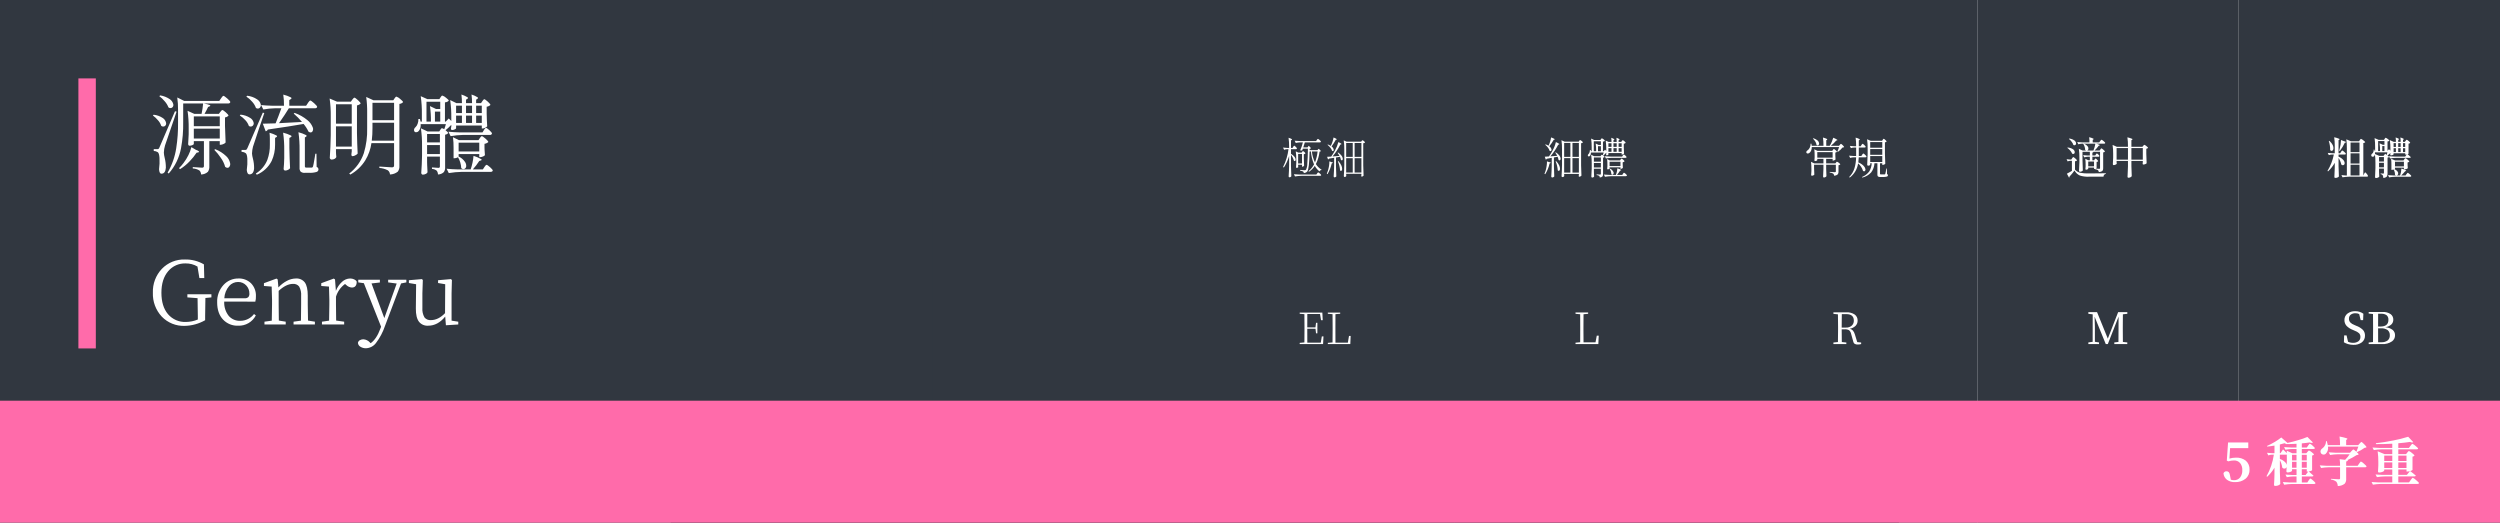
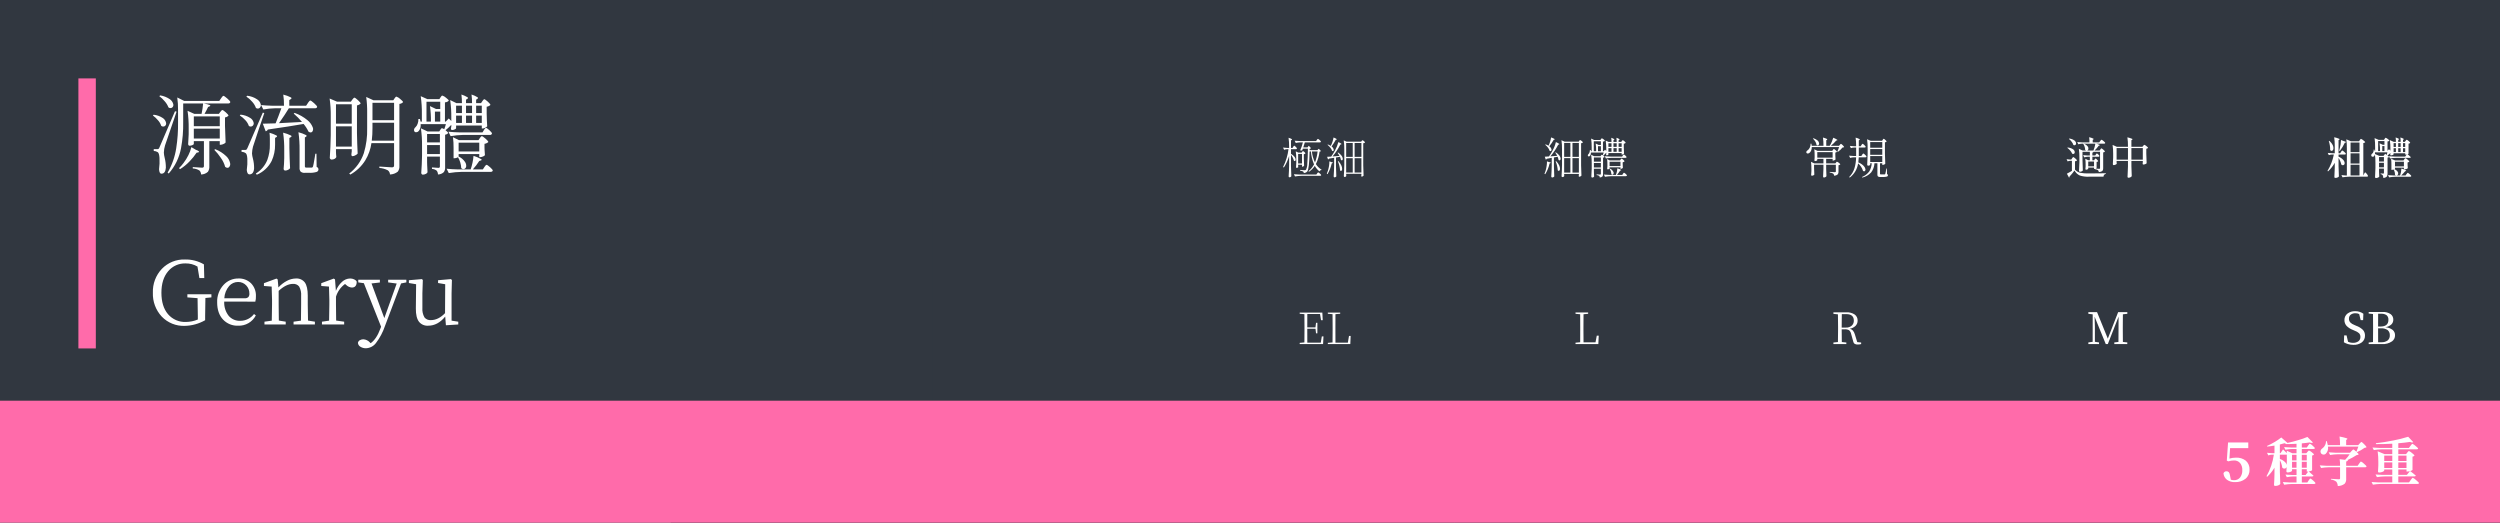
<svg xmlns="http://www.w3.org/2000/svg" width="1148" height="240" viewBox="0 0 1148 240">
  <g id="genryu" transform="translate(0 -721)">
    <g id="组_4854" data-name="组 4854" transform="translate(0 721)">
-       <rect id="矩形_3596" data-name="矩形 3596" width="872" height="240" fill="#313740" />
+       <rect id="矩形_3596" data-name="矩形 3596" width="1148" height="240" fill="#313740" />
      <rect id="矩形_3598" data-name="矩形 3598" width="8" height="124" transform="translate(36 36)" fill="#ff6baa" />
    </g>
    <path id="路径_7047" data-name="路径 7047" d="M0,0H120V240H0Z" transform="translate(1028 721)" fill="#313740" />
    <path id="路径_7048" data-name="路径 7048" d="M0,0H120V240H0Z" transform="translate(908 721)" fill="#313740" />
    <path id="路径_7049" data-name="路径 7049" d="M0,0H120V240H0Z" transform="translate(788 721)" fill="#313740" />
    <path id="路径_7050" data-name="路径 7050" d="M0,0H120V240H0Z" transform="translate(668 721)" fill="#313740" />
    <path id="路径_7051" data-name="路径 7051" d="M0,0H120V240H0Z" transform="translate(548 721)" fill="#313740" />
    <path id="路径_7052" data-name="路径 7052" d="M0,0H120V240H0Z" transform="translate(428 721)" fill="#313740" />
    <path id="路径_7053" data-name="路径 7053" d="M0,0H120V240H0Z" transform="translate(308 721)" fill="#313740" />
    <path id="路径_7054" data-name="路径 7054" d="M24.32,3.12a2.467,2.467,0,0,0-.76-1.84A6.243,6.243,0,0,0,20.52.36V-.28q2.16.12,4.28.28.84,0,.84-.72V-12.2H21v1.32q0,.24-.64.52a3.356,3.356,0,0,1-1.36.28.519.519,0,0,1-.42-.24.908.908,0,0,1-.18-.56q.16-1.76.24-4.48V-18a51.214,51.214,0,0,0-.52-8.12l3.08,1.4h3.36a37.367,37.367,0,0,0,.72-4.76H16.12v8.56a59.485,59.485,0,0,1-1,12A24.2,24.2,0,0,1,9.48,2.68l-.52-.4a31.776,31.776,0,0,0,3.96-11.2,71.553,71.553,0,0,0,.84-11.96v-5.6a38.51,38.51,0,0,0-.36-5.76l3.2,1.6H32.68l.8-1.16q.08-.12.28-.4.56-.8.8-.8.4,0,1.8,1.22t1.4,1.66q-.16.64-1,.64H25.6q4,.76,2.64,1.32l-.68.28q-.72,1.56-1.64,3.16h6.6l.64-.88q.08-.08.24-.28.44-.6.68-.6.4,0,1.62,1.08t1.22,1.52a2.79,2.79,0,0,1-1.6.8v3.92q.12,4.88.28,7.6a2.342,2.342,0,0,1-1,.7,3.326,3.326,0,0,1-1.32.34h-.36V-12.2h-4.8V-.68a4.1,4.1,0,0,1-.64,2.56A4.659,4.659,0,0,1,24.32,3.12ZM6.12,2.76q-.96,0-1.08-2.04a28.209,28.209,0,0,0,.2-5.24q-.16-2.16-.8-2.6A3.568,3.568,0,0,0,2.6-7.68v-.84H4.28a.879.879,0,0,0,.52-.12,1.57,1.57,0,0,0,.44-.72q.64-1.4,7.12-16.56l.72.2q-.76,2.32-2.92,8.56Q8.08-11.2,7.8-10.28a12.947,12.947,0,0,0-.56,3.36A12.027,12.027,0,0,0,7.6-4.6,17.567,17.567,0,0,1,8.16.04Q7.96,2.76,6.12,2.76ZM14.68.68,14.2.2a17.779,17.779,0,0,0,2.08-2.36,21.693,21.693,0,0,0,2.24-3.6,16.632,16.632,0,0,0,1.36-3.68L21.96-8.2a3.174,3.174,0,0,1,1.4.76q.2.32-.4.44l-.68.12a28.162,28.162,0,0,1-3.2,3.96A22.134,22.134,0,0,1,14.68.68ZM37.16-.2q-.72.6-1.76-.16a12.65,12.65,0,0,0-2-4.16,24.047,24.047,0,0,0-3-3.68l.48-.28a15.258,15.258,0,0,1,5,3.2A5.852,5.852,0,0,1,37.64-2.2,2.036,2.036,0,0,1,37.16-.2ZM21-13.4H32.92v-4.52H21ZM7.72-19.12a1.407,1.407,0,0,1-1.68-.08,6.9,6.9,0,0,0-1.52-2.6A12.68,12.68,0,0,0,2.2-23.96l.36-.36a9.36,9.36,0,0,1,4.2,1.52,3.443,3.443,0,0,1,1.48,2.12A1.429,1.429,0,0,1,7.72-19.12ZM21-19.04H32.92v-4.52H21ZM11.04-27.6a1.407,1.407,0,0,1-1.68-.08,9.137,9.137,0,0,0-1.72-2.8,13.7,13.7,0,0,0-2.48-2.36l.4-.36A10.877,10.877,0,0,1,10-31.44a3.9,3.9,0,0,1,1.56,2.24A1.475,1.475,0,0,1,11.04-27.6ZM49.92,3.24l-.44-.56a13.025,13.025,0,0,0,5.28-6.24,19.4,19.4,0,0,0,1.16-7.08v-2.6a20.345,20.345,0,0,0-.16-2.8A14.745,14.745,0,0,1,59-14.76q.48.36-.08.72l-.6.36v3.12a17.462,17.462,0,0,1-1.56,7.44A13.556,13.556,0,0,1,49.92,3.24Zm-3.4-.16q-1,0-1.2-2a27.554,27.554,0,0,0,.26-5.22q-.14-2.14-.78-2.54a3.548,3.548,0,0,0-1.88-.6v-.88h1.72a.868.868,0,0,0,.54-.12,2.642,2.642,0,0,0,.42-.68q.64-1.36,7.08-16.32l.68.2q-.76,2.28-2.88,8.48-1.96,5.8-2.24,6.76l-.04.08a14.26,14.26,0,0,0-.48,3.24,10.927,10.927,0,0,0,.4,2.28A16.786,16.786,0,0,1,48.68.32Q48.48,3.08,46.52,3.08Zm25.52-.72a2.632,2.632,0,0,1-2-.56,2.628,2.628,0,0,1-.48-1.84V-8.08a52.329,52.329,0,0,0-.52-8.2,16.659,16.659,0,0,1,3.52,1.32q.48.36,0,.72l-.56.36V-.68a.7.7,0,0,0,.14.5.85.85,0,0,0,.58.14h2.52q.32-.04.5-.52t.78-4.08q.2-1.2.28-1.76h.52L77.4-.36a1.213,1.213,0,0,1-.04,2.32,10.507,10.507,0,0,1-3.44.4ZM63,1.32a.689.689,0,0,1-.56-.24.848.848,0,0,1-.2-.56q.2-1.84.28-4.92V-7.88a52.329,52.329,0,0,0-.52-8.2,16.815,16.815,0,0,1,3.64,1.32q.52.36-.08.72l-.68.4v4.48q.08,4.96.32,9.4a2.176,2.176,0,0,1-.9.74A2.824,2.824,0,0,1,63,1.32ZM75.4-16.52q-.64.68-1.72,0a16.026,16.026,0,0,0-2.28-3.56Q65.04-18.96,55-17.52a1.442,1.442,0,0,1-1,.8L52.68-20.2q1.08,0,4.4-.12.96-.04,1.48-.04,1.32-3.2,2.64-6.92H58.28a31.561,31.561,0,0,0-5.36.56l-1.04-2.04q2.2.24,5.32.32h5.2a32.052,32.052,0,0,0-.32-5.12,15.531,15.531,0,0,1,3.56,1.32q.48.4-.12.76l-.68.44v2.6h7.72l.8-1.2q.08-.12.2-.32.64-.88.92-.88.4,0,1.78,1.24t1.38,1.68q-.16.64-1,.64h-12q-1.76,2.92-4.52,6.84,4.32-.16,10.56-.56a34.538,34.538,0,0,0-3.8-3.84l.4-.32a19.349,19.349,0,0,1,5.88,3.32,7.871,7.871,0,0,1,2.4,3.2A2.049,2.049,0,0,1,75.4-16.52ZM47.96-19.16a1.391,1.391,0,0,1-1.68,0,7.264,7.264,0,0,0-1.64-2.68,11.7,11.7,0,0,0-2.52-2.12l.32-.4a9.819,9.819,0,0,1,4.4,1.48,3.432,3.432,0,0,1,1.6,2.08A1.5,1.5,0,0,1,47.96-19.16Zm3.28-8.28a1.372,1.372,0,0,1-1.72,0,8.207,8.207,0,0,0-1.76-2.88,11.787,11.787,0,0,0-2.64-2.32l.4-.4a10.218,10.218,0,0,1,4.52,1.64,3.873,3.873,0,0,1,1.68,2.24A1.625,1.625,0,0,1,51.24-27.44ZM92.88,3.16l-.52-.48a19.775,19.775,0,0,0,6.72-9.36A36.289,36.289,0,0,0,100.6-18.2v-7.04a46.848,46.848,0,0,0-.44-7.24l3.32,1.52h9.12l.56-.84q.08-.12.24-.32.36-.52.6-.52a4.5,4.5,0,0,1,1.74,1.06q1.34,1.06,1.34,1.5a2.637,2.637,0,0,1-1.68.8V-.84a3.907,3.907,0,0,1-.72,2.64,5.872,5.872,0,0,1-3.6,1.32,2.486,2.486,0,0,0-1-1.92A10.1,10.1,0,0,0,106.2.12V-.52q2.88.16,5.72.36a1.245,1.245,0,0,0,.82-.2,1.014,1.014,0,0,0,.22-.76V-11.28h-10.4a20.785,20.785,0,0,1-2.8,7.88A18.96,18.96,0,0,1,92.88,3.16ZM84.24-3.72a.765.765,0,0,1-.54-.26.765.765,0,0,1-.26-.54q.36-5.16.44-10.4v-8.64a52.329,52.329,0,0,0-.52-8.2l3.4,1.44h6.36l.64-.92q.08-.08.24-.28.48-.64.72-.64.4,0,1.64,1.14t1.24,1.58a3.209,3.209,0,0,1-1.68.84v12.72q.08,4.96.32,9.4a2.64,2.64,0,0,1-1,.76,2.785,2.785,0,0,1-1.36.44q-.52,0-.52-.8.04-.28.08-.72.04-.4.08-.64V-8.52H86.28v1.28q.04.44.04,1.04l.12,1.32a1.782,1.782,0,0,1-.68.76A2.809,2.809,0,0,1,84.24-3.72Zm2.04-5.96h7.24V-19H86.28Zm16.44-2.72h10.24v-8.24h-9.92v2.4A47.529,47.529,0,0,1,102.72-12.4ZM86.28-20.2h7.24v-8.92H86.28Zm16.76-1.6h9.92v-8h-9.92Zm23.12,25a.664.664,0,0,1-.5-.24.8.8,0,0,1-.22-.56q.28-3.6.36-7.92V-9.88a52.328,52.328,0,0,0-.52-8.2l3.04,1.44h5.4l.48-.76a1.548,1.548,0,0,0,.2-.28q.32-.48.56-.48a4,4,0,0,1,1.62.94q1.22.94,1.22,1.38a2.5,2.5,0,0,1-1.4.72V-.32A3.7,3.7,0,0,1,135.84,2a3.93,3.93,0,0,1-2.72,1.12,3.013,3.013,0,0,0-.56-1.72,3.764,3.764,0,0,0-2.2-.84V-.12q1.48.08,2.96.2A.6.6,0,0,0,134-.6V-5.08h-5.88V-2.6q0,.56.04,1.48.08,2.12.16,3.24a1.542,1.542,0,0,1-.76.72A2.957,2.957,0,0,1,126.16,3.2Zm11.92-.72-1-2q2.2.24,5.32.32h5.72a25.434,25.434,0,0,0,1.32-6.24,16.325,16.325,0,0,1,3.52,1.52q.52.4-.16.6l-.72.24A31.955,31.955,0,0,1,149.12.8h4.6l.68-1.04a1.978,1.978,0,0,0,.28-.4q.48-.68.72-.68.4,0,1.64,1.1t1.24,1.54q-.16.6-.96.6H144.08A40.531,40.531,0,0,0,138.08,2.48ZM145.2.6a1.249,1.249,0,0,1-1.4-.44,10.921,10.921,0,0,0-1.48-4.96,3.286,3.286,0,0,1-1.72.48h-.32V-9.08A35.248,35.248,0,0,0,140-14l2.76,1.36h8.96l.6-.92q.08-.12.24-.32.44-.6.68-.6.4,0,1.7,1.14t1.3,1.58a3.386,3.386,0,0,1-1.76.8v1.8q0,.4.04,1.08.08,1.56.16,2.32a1.7,1.7,0,0,1-.9.62,3.537,3.537,0,0,1-1.3.3h-.4v-1.4H142.6v1.16a.115.115,0,0,1-.04.08l.16-.08a7.269,7.269,0,0,1,2.76,2.36,3.133,3.133,0,0,1,.6,2.12A1.433,1.433,0,0,1,145.2.6ZM128.12-6.24H134V-10.4h-5.88Zm14.48-1.2h9.48v-4.04H142.6ZM128.12-11.6H134v-3.88h-5.88Zm10.8-2.88-1-2.04q2.2.24,5.32.32h10.32l.64-1.04a.858.858,0,0,0,.16-.28q.52-.76.8-.76.4,0,1.58,1.08t1.18,1.52a.858.858,0,0,1-.96.64H144.6A35.9,35.9,0,0,0,138.92-14.48Zm-15.72-1.8a.949.949,0,0,1-.96-.44,1.287,1.287,0,0,1-.06-1.02,1.831,1.831,0,0,1,.66-.9,3.734,3.734,0,0,0,.96-1.6,5.2,5.2,0,0,0,.32-2.12h.72q.12.4.28,1.2h.6v-3.48a52.328,52.328,0,0,0-.52-8.2l3.04,1.36h5.52l.52-.8a1.809,1.809,0,0,1,.16-.24q.4-.6.64-.6a4.293,4.293,0,0,1,1.68.96q1.32,1,1.32,1.4a2.588,2.588,0,0,1-1.76.76v8.84h.36l1.4-1.44,1.16,1.16v-1.4a52.329,52.329,0,0,0-.52-8.2l2.88,1.4h2.52a28.41,28.41,0,0,0-.24-3.96,13.137,13.137,0,0,1,2.84,1.28q.4.36-.12.72l-.6.36v1.6h2.76a28.41,28.41,0,0,0-.24-3.96,11.873,11.873,0,0,1,2.8,1.28q.4.36-.12.72l-.56.36v1.6h2.24l.6-.88a1.547,1.547,0,0,0,.2-.28q.44-.64.68-.64.4,0,1.62,1.1t1.22,1.54a2.963,2.963,0,0,1-1.72.8v3.08q.08,3.72.24,5.92a2.188,2.188,0,0,1-.9.66,2.877,2.877,0,0,1-1.22.34h-.36v-1.36h-11.8v1.28q0,.2-.6.48a2.84,2.84,0,0,1-1.28.32q-.48,0-.48-.8.04-.16.08-.44a2.764,2.764,0,0,1,.08-.32v-.8h-.04a21.612,21.612,0,0,1-2.72,2.52l-.6-.24a24.986,24.986,0,0,0,.88-2.64h-11.6a4.126,4.126,0,0,1-.88,3.16A1.482,1.482,0,0,1,123.2-16.28Zm18.24-4.28h2.68v-3.36h-2.68Zm4.56,0h2.76v-3.36H146Zm4.64,0h2.6v-3.36h-2.6Zm-22.8-.6h2.04a45.37,45.37,0,0,0-.44-7.12l2.76,1.32h1.96v-3.32h-6.32Zm3.88,0h2.44v-4.6h-2.44Zm9.72-3.92h2.68v-3.4h-2.68Zm4.56,0h2.76v-3.4H146Zm4.64,0h2.6v-3.4h-2.6Z" transform="translate(68 798)" fill="#fff" />
    <path id="路径_7055" data-name="路径 7055" d="M-15.3,1.5a.336.336,0,0,1-.24-.13.4.4,0,0,1-.12-.27q.18-2.58.22-5.2V-7.52l-2.26.42a.653.653,0,0,1-.48.4l-.46-1.34q.8-.04,1.94-.12a30.691,30.691,0,0,0,1.68-2.78,14.911,14.911,0,0,0,1.48-3.82,7.17,7.17,0,0,1,1.52.82q.22.2-.1.3l-.36.1a25.737,25.737,0,0,1-3.6,5.34q1.5-.1,3.14-.24a9.287,9.287,0,0,0-.88-1.48l.24-.14a6.048,6.048,0,0,1,1.7,1.54,2.678,2.678,0,0,1,.52,1.32.839.839,0,0,1-.28.77q-.3.21-.68-.13a5.116,5.116,0,0,0-.42-1.46l-1.7.32v4.02q.04,2.48.16,4.7A1.234,1.234,0,0,1-15.3,1.5Zm4.68-.18q-.08,0-.2-.13a.4.4,0,0,1-.12-.27q.18-2.58.22-5.2v-7.24a26.165,26.165,0,0,0-.26-4.1l1.48.68h6.44l.24-.38a.774.774,0,0,0,.1-.14q.16-.24.28-.24a1.766,1.766,0,0,1,.76.45q.56.45.56.67a1.371,1.371,0,0,1-.84.36V-4.04q.04,2.48.16,4.7a1.516,1.516,0,0,1-.42.32,1.233,1.233,0,0,1-.6.18q-.24,0-.24-.4.02-.1.04-.26Q-3,.38-2.98.3V-.14H-9.74V.22a2.924,2.924,0,0,1,.02.36,1.414,1.414,0,0,0,.04.24.7.7,0,0,1-.3.34A1.267,1.267,0,0,1-10.62,1.32ZM-18.44,0l-.34-.18q.34-.84.54-1.5a15.587,15.587,0,0,0,.46-2.16,10.927,10.927,0,0,0,.14-2.06l1.06.36q.58.08.67.21t-.19.27l-.34.14A15.035,15.035,0,0,1-18.44,0Zm8.7-.74h2.86V-7.38H-9.74Zm3.82,0h2.94V-7.38H-5.92ZM-12-1.6q-.32.22-.68-.16a12.289,12.289,0,0,0-.98-4.14l.26-.1A6.773,6.773,0,0,1-12-4.02a3.686,3.686,0,0,1,.36,1.58A1.04,1.04,0,0,1-12-1.6Zm2.26-6.36h2.86v-6.4H-9.74Zm3.82,0h2.94v-6.4H-5.92Zm-9.78-2.78q-.28.3-.72,0a4.163,4.163,0,0,0-.78-1.5,7.073,7.073,0,0,0-1.24-1.28l.2-.18a6.636,6.636,0,0,1,1.32.62,12.793,12.793,0,0,0,1.18-3.82,7.393,7.393,0,0,1,1.58.72q.24.2-.06.3l-.34.12a18.7,18.7,0,0,1-2,2.92,2.543,2.543,0,0,1,.96,1.24A.821.821,0,0,1-15.7-10.74ZM3.08,1.54a.307.307,0,0,1-.23-.13.414.414,0,0,1-.11-.27Q2.88-.6,2.92-2.7V-4.84a26.164,26.164,0,0,0-.26-4.1L4-8.28H6.96l.2-.32a.429.429,0,0,1,.08-.1q.16-.24.28-.24a1.753,1.753,0,0,1,.75.42q.55.42.55.64a1.375,1.375,0,0,1-.7.3V-.06A1.746,1.746,0,0,1,7.88,1a1.824,1.824,0,0,1-1.26.5A1.144,1.144,0,0,0,6.34.76,2.556,2.556,0,0,0,5.18.4V.06l1.6.12q.34,0,.34-.36V-2.52H3.92v1.24q0,.3.02.76.04,1.04.08,1.58a.7.7,0,0,1-.34.34A1.246,1.246,0,0,1,3.08,1.54ZM9,1.18,8.5.16q1.1.12,2.66.16h2.86a9.53,9.53,0,0,0,.68-3.04,7.732,7.732,0,0,1,1.66.7q.24.18-.08.28l-.34.12A17.7,17.7,0,0,1,14.52.32h2.42l.32-.5q.04-.06.1-.16.26-.34.38-.34.2,0,.78.52t.58.74q-.08.32-.5.32H12A20.266,20.266,0,0,0,9,1.18ZM12.76.06q-.36.4-.82-.06a4.864,4.864,0,0,0-.78-2.42l.24-.12a3.1,3.1,0,0,1,1.48,1.52A.954.954,0,0,1,12.76.06Zm-2.5-2.28q-.24,0-.24-.4.04-.28.08-.78.02-.22.02-.36v-.78a16.567,16.567,0,0,0-.14-2.4l1.22.6h4.74l.26-.42q.04-.06.12-.16.18-.26.3-.26.2,0,.79.53T18-5.9a1.478,1.478,0,0,1-.86.42v.88q.02.3.04.74.02.6.04.92a.865.865,0,0,1-.39.32,1.257,1.257,0,0,1-.57.16h-.14v-.7h-5v.62q0,.08-.28.2A1.458,1.458,0,0,1,10.26-2.22ZM3.92-3.1h3.2V-5.16H3.92Zm7.2-.64h5v-2h-5ZM3.92-5.76h3.2V-7.7H3.92ZM9.44-7.24,8.92-8.26q1.1.12,2.66.16h5.3l.3-.48q.04-.06.12-.16.22-.32.34-.32.2,0,.74.5t.54.72q-.06.32-.48.32H12.28A17.95,17.95,0,0,0,9.44-7.24ZM1.66-8.18a.448.448,0,0,1-.46-.16.571.571,0,0,1-.05-.46.95.95,0,0,1,.29-.46,1.656,1.656,0,0,0,.47-.8,3.081,3.081,0,0,0,.17-1.08l.36.02a.329.329,0,0,0,.02.1q.06.32.08.46H2.9v-1.72a26.164,26.164,0,0,0-.26-4.1l1.42.68H6.9l.26-.38a.978.978,0,0,1,.06-.1q.2-.3.34-.3a1.958,1.958,0,0,1,.8.46q.6.46.6.68a1.232,1.232,0,0,1-.88.36v4.42H8.4l.64-.68.56.56v-.66a26.165,26.165,0,0,0-.26-4.1l1.34.62H12a13.173,13.173,0,0,0-.12-1.92,4.934,4.934,0,0,1,1.36.64q.2.16-.06.34l-.28.18v.76h1.48a13.174,13.174,0,0,0-.12-1.92,4.957,4.957,0,0,1,1.38.64q.2.16-.08.34l-.3.18v.76h1.22l.26-.4q.04-.06.12-.16.18-.26.3-.26.2,0,.78.51t.58.73a1.5,1.5,0,0,1-.88.42v1.54q.04,1.9.12,2.98a1.542,1.542,0,0,1-.4.3,1.265,1.265,0,0,1-.54.16h-.16v-.7H10.58V-9q0,.1-.27.23a1.256,1.256,0,0,1-.55.13q-.24,0-.24-.4.02-.08.04-.22a1.384,1.384,0,0,1,.04-.16v-.4H9.52A8.293,8.293,0,0,1,8.28-8.6l-.3-.12q.22-.56.44-1.24H2.56a2.232,2.232,0,0,1-.4,1.48A.779.779,0,0,1,1.66-8.18Zm8.92-2.12H12v-1.68H10.58Zm2.32,0h1.48v-1.68H12.9Zm2.36,0h1.4v-1.68h-1.4Zm-11.4-.26h1.1a22.52,22.52,0,0,0-.22-3.54l1.32.64H7.14v-1.66H3.86Zm1.94,0H7.14v-2.32H5.8Zm4.78-2H12v-1.66H10.58Zm2.32,0h1.48v-1.66H12.9Zm2.36,0h1.4v-1.66h-1.4Z" transform="translate(728 801)" fill="#fff" />
    <path id="路径_7056" data-name="路径 7056" d="M-15.86,1.44a.383.383,0,0,1-.27-.13.383.383,0,0,1-.13-.27q.18-2.58.22-5.2v-4.2a19.944,19.944,0,0,1-2.42,5.3l-.34-.28a24.964,24.964,0,0,0,2.48-8.14h-.76a3.61,3.61,0,0,0-1.24.28l-.52-1.04a17.359,17.359,0,0,0,1.92.16h.88v-.56a26.165,26.165,0,0,0-.26-4.1,5.578,5.578,0,0,1,1.52.64q.2.18-.08.38l-.32.22v3.42h.7l.32-.5.12-.18q.22-.34.34-.34.18,0,.72.54t.54.76a.429.429,0,0,1-.48.32h-2.26v2.12A5.8,5.8,0,0,1-13.56-8a2.458,2.458,0,0,1,.52,1.18.717.717,0,0,1-.2.7q-.26.2-.6-.08a6.949,6.949,0,0,0-1.34-2.7v5.14q.04,2.48.16,4.7a.933.933,0,0,1-.36.36A.945.945,0,0,1-15.86,1.44Zm2.52-.42L-13.84,0q1.1.12,2.66.16h7.64l.34-.5a1.217,1.217,0,0,0,.14-.18q.24-.32.36-.32.2,0,.8.53t.6.75q-.08.3-.5.3h-8.54A20.266,20.266,0,0,0-13.34,1.02ZM-9.32-.56a.763.763,0,0,0-.29-.69,4.163,4.163,0,0,0-1.37-.35l.02-.38q.1,0,.32.02,1.42.14,1.72.14a.8.8,0,0,0,.62-.22,6.345,6.345,0,0,0,.62-2.84q.2-2.24.28-6.84H-9.74l-.26.76a1.142,1.142,0,0,1-.96-.02,17.759,17.759,0,0,0,1.24-3.64H-10.9a9.716,9.716,0,0,0-2.08.28l-.52-1.04q1.1.12,2.66.16h7.18l.34-.5a1.217,1.217,0,0,0,.14-.18q.24-.32.36-.32.2,0,.8.53t.6.75q-.06.32-.5.32h-6.9q-.4,1.4-.72,2.3h1.96a4.307,4.307,0,0,0,.52-.74,4.713,4.713,0,0,1,.98,1q.12.24-.18.32l-.36.1v.58h3.56l.6-.62a5.656,5.656,0,0,1,.96.94q.1.24-.2.3l-.36.08a17.307,17.307,0,0,1-1.68,5.7A7.756,7.756,0,0,0-1.16-2.1l-.02.18a.987.987,0,0,0-.9.64A8.514,8.514,0,0,1-4.24-3.82a9.751,9.751,0,0,1-2.68,2.7l-.22-.3A9.585,9.585,0,0,0-4.6-4.52a18.233,18.233,0,0,1-1.42-5.94h-.62Q-6.78-2.48-7.68-1.3A2,2,0,0,1-9.32-.56ZM-12.6-2.88A.222.222,0,0,1-12.78-3a.493.493,0,0,1-.08-.28q.08-.84.12-2.1V-6.64a26.006,26.006,0,0,0-.24-3.86l1.18.58h1.52l.22-.34a.465.465,0,0,0,.08-.12q.18-.24.3-.24.2,0,.67.43t.47.65a1.181,1.181,0,0,1-.74.36v1.8q.04,2.2.12,3.48a.816.816,0,0,1-.36.31,1.06,1.06,0,0,1-.48.15h-.12v-.92H-11.9v.4a3.115,3.115,0,0,1,.02.38,2.255,2.255,0,0,0,.04.28.5.5,0,0,1-.28.29A1,1,0,0,1-12.6-2.88Zm.7-2.06h1.78V-9.32H-11.9Zm7.74-.48a19.427,19.427,0,0,0,1.2-5.04H-5.58A14.652,14.652,0,0,0-4.16-5.42ZM4.76,1.46a.326.326,0,0,1-.22-.13.4.4,0,0,1-.12-.27q.18-2.58.22-5.2v-3.4q-.34.04-1.06.16-.84.14-1.28.2a.7.7,0,0,1-.46.4L1.4-8q.24-.02.94-.04L3.3-8.1a33.02,33.02,0,0,0,1.76-2.88,15.836,15.836,0,0,0,1.5-3.76A5.744,5.744,0,0,1,7.94-14q.2.2-.12.3l-.36.1A27.4,27.4,0,0,1,3.92-8.16q1.54-.1,3.18-.24a12.107,12.107,0,0,0-.88-1.46l.22-.12A6.514,6.514,0,0,1,8.08-8.46,2.557,2.557,0,0,1,8.6-7.18a.758.758,0,0,1-.21.74q-.27.2-.63-.1A5.591,5.591,0,0,0,7.3-8q-.34.06-1.1.2-.46.08-.72.12v4q.04,2.48.16,4.7A1.1,1.1,0,0,1,4.76,1.46Zm4.66-.18a.326.326,0,0,1-.22-.13A.4.4,0,0,1,9.08.88q.18-2.58.22-5.2v-7.12a26.164,26.164,0,0,0-.26-4.1l1.34.6h6.68l.2-.32a.429.429,0,0,1,.08-.1q.16-.24.28-.24a1.57,1.57,0,0,1,.71.41q.51.41.51.63a1.238,1.238,0,0,1-.84.34V-4.04q.04,2.48.16,4.7a1.159,1.159,0,0,1-.88.46q-.2,0-.2-.4.02-.1.04-.26.02-.12.04-.2V-.18h-7V.2q.02.16.03.35a1.607,1.607,0,0,0,.03.27.672.672,0,0,1-.26.3A.952.952,0,0,1,9.42,1.28ZM1.6-.04,1.26-.22q.36-.9.54-1.48a14.452,14.452,0,0,0,.5-2.16A10.536,10.536,0,0,0,2.44-5.9l.98.34q.54.08.62.21t-.2.27l-.32.14A16.547,16.547,0,0,1,1.6-.04Zm8.56-.74h3.02V-7.36H10.16Zm3.88,0h3.12V-7.36H14.04ZM8-1.58q-.28.22-.64-.14A11.678,11.678,0,0,0,6.34-5.9L6.62-6A7.481,7.481,0,0,1,7.96-3.98a3.646,3.646,0,0,1,.36,1.56A1.029,1.029,0,0,1,8-1.58Zm2.16-6.38h3.02v-6.38H10.16Zm3.88,0h3.12v-6.38H14.04ZM4.32-10.74q-.24.28-.64,0a4.13,4.13,0,0,0-.8-1.46A7.267,7.267,0,0,0,1.6-13.48l.2-.18a7.876,7.876,0,0,1,1.3.64,13.374,13.374,0,0,0,1.26-3.84,5.767,5.767,0,0,1,1.42.7q.22.18-.08.28l-.34.12a21.824,21.824,0,0,1-1.9,2.98,2.519,2.519,0,0,1,.92,1.2A.857.857,0,0,1,4.32-10.74Z" transform="translate(608 801)" fill="#fff" />
    <path id="路径_7057" data-name="路径 7057" d="M-10.48,1.52a.332.332,0,0,1-.25-.12.4.4,0,0,1-.11-.28q.12-1.74.16-3.52V-4.36h-4.3V-2.8q.04,1.9.12,2.98a.948.948,0,0,1-.44.34A1.561,1.561,0,0,1-16,.7q-.32,0-.32-.4.08-.68.12-1.7V-2.46a21.371,21.371,0,0,0-.2-3.24l1.54.74h4.18V-7.04H-13.5v.58q0,.1-.34.26a1.718,1.718,0,0,1-.7.16q-.28,0-.28-.4.04-.32.08-.92a4.078,4.078,0,0,1,.02-.44v-.9a18.513,18.513,0,0,0-.16-2.74l1.48.72h6.76l.3-.42a.9.9,0,0,1,.08-.12q.22-.32.36-.32.2,0,.81.53t.61.75a1.248,1.248,0,0,1-.74.36v1.1q0,.26.02.66.04.92.08,1.4a1.162,1.162,0,0,1-.49.34,1.655,1.655,0,0,1-.67.18h-.18v-.78H-9.42v2.08h4.24l.28-.38a.774.774,0,0,0,.1-.14q.2-.26.32-.26a2.329,2.329,0,0,1,.88.51q.68.51.68.73a1.452,1.452,0,0,1-.84.38v2.96A1.756,1.756,0,0,1-4.1.06,2.539,2.539,0,0,1-5.78.68a1.315,1.315,0,0,0-.38-.94A3.451,3.451,0,0,0-7.8-.76v-.3q1.18.06,2.36.14.46,0,.46-.38V-4.36H-9.42v1.8Q-9.38-.38-9.3.9a1.036,1.036,0,0,1-.38.38A1.411,1.411,0,0,1-10.48,1.52ZM-13.5-7.6h7.04v-2.54H-13.5Zm-4.38-1.9a.6.6,0,0,1-.6-.34.678.678,0,0,1,0-.6,1.213,1.213,0,0,1,.46-.48,3.093,3.093,0,0,0,1.04-1.22,4.037,4.037,0,0,0,.42-1.88h.34a9.244,9.244,0,0,1,.18.96h5.38a24.853,24.853,0,0,0-.24-3.78,8.475,8.475,0,0,1,1.86.66q.28.2-.02.38l-.32.22v2.52H-7.8a15.253,15.253,0,0,0,1.64-3.7,9.938,9.938,0,0,1,1.8.92q.28.22-.06.3l-.38.08a18.061,18.061,0,0,1-2.46,2.4H-3.5l.36-.44a1.169,1.169,0,0,0,.1-.12q.28-.32.42-.32.18,0,.81.63t.63.85a1.189,1.189,0,0,1-.74.2,10.409,10.409,0,0,1-2.1,2l-.28-.16a14.631,14.631,0,0,0,.82-2.06H-16.02a4.118,4.118,0,0,1-.34,1.7,2.358,2.358,0,0,1-.74.98A1.2,1.2,0,0,1-17.88-9.5ZM-13-13.34a.662.662,0,0,1-.84-.1,4.11,4.11,0,0,0-.58-1.58,5.176,5.176,0,0,0-1.1-1.32l.2-.16a4.929,4.929,0,0,1,2.04,1.1,1.911,1.911,0,0,1,.62,1.24A.843.843,0,0,1-13-13.34ZM7.16,1.56l-.1-.3a7.816,7.816,0,0,0,3.3-2.52A8.124,8.124,0,0,0,11.5-5.04h-.7v.72q0,.1-.26.24a1.634,1.634,0,0,1-.74.16.352.352,0,0,1-.26-.13.4.4,0,0,1-.12-.27q0-.12.02-.34.14-2.32.18-4.62v-2.68a26.164,26.164,0,0,0-.26-4.1l1.68.72h5.2l.3-.46a.9.9,0,0,1,.08-.12q.22-.36.36-.36.2,0,.78.54t.58.76a1.368,1.368,0,0,1-.78.34V-9.5q.04,2.48.16,4.7a1.516,1.516,0,0,1-1.2.5h-.18v-.74H15.3V-.2q0,.18.07.23a.674.674,0,0,0,.33.05h1.74a.324.324,0,0,0,.28-.24,18.629,18.629,0,0,0,.5-2.46h.24L18.52-.1a.592.592,0,0,1,.42.56.633.633,0,0,1-.46.62,6.171,6.171,0,0,1-1.9.2H15.44a1.673,1.673,0,0,1-1.1-.26A1.314,1.314,0,0,1,14.1.1V-5.04H12.76A7.675,7.675,0,0,1,11.22-.8,8.228,8.228,0,0,1,7.16,1.56ZM1.42,1.54l-.28-.26A9.57,9.57,0,0,0,3.58-2.78a18.087,18.087,0,0,0,.74-4.98H3.34a7.1,7.1,0,0,0-1.76.28l-.5-1.04q.9.12,2.2.16H4.34v-3.9H3.46a5.246,5.246,0,0,0-1.52.28L1.44-13a17.607,17.607,0,0,0,1.96.16h.94A27.1,27.1,0,0,0,4.1-16.8a7.434,7.434,0,0,1,1.82.68q.26.18-.04.38l-.32.22v2.68H6.4l.38-.56.12-.18q.28-.4.4-.4.18,0,.81.6t.63.82q-.06.3-.5.3H5.56v3.9H6.72l.38-.58q.06-.08.16-.22.26-.36.38-.36.18,0,.83.61t.65.83q-.08.32-.5.32H5.54q-.06,1.32-.2,2.34A6.784,6.784,0,0,1,7.72-3.9a2.859,2.859,0,0,1,.86,1.48.957.957,0,0,1-.23.96q-.35.3-.85-.06A7.159,7.159,0,0,0,5.24-4.96,9.943,9.943,0,0,1,1.42,1.54ZM10.8-5.62h5.54v-2.7H10.8Zm0-3.3h5.54v-2.64H10.8Zm0-3.24h5.54v-2.6H10.8Z" transform="translate(848 801)" fill="#fff" />
    <path id="路径_7058" data-name="路径 7058" d="M-17.9,1.58l-.98-1.82q.46-.22,1.76-.98.36-.22.54-.32V-6.16h-.72a3.61,3.61,0,0,0-1.24.28l-.48-1.02a10.037,10.037,0,0,0,1.48.16h.66l.38-.56q.06-.08.16-.22.26-.36.38-.36.2,0,.97.67t.77.89a1.513,1.513,0,0,1-.94.38V-2.1a4.747,4.747,0,0,0,2.4,1.44,18.132,18.132,0,0,0,3.94.3q5.42,0,7.84-.08L-1-.16a1.293,1.293,0,0,0-1.08,1.3H-8.8A11.8,11.8,0,0,1-12.94.6a5.218,5.218,0,0,1-2.44-2.3,26.123,26.123,0,0,1-2.3,2.78A.437.437,0,0,1-17.9,1.58ZM-4.24-1a1.238,1.238,0,0,0-.34-.84,2.814,2.814,0,0,0-1.36-.44v-.16q-.04,0-.13.01a1.4,1.4,0,0,1-.15.01h-.2v-.62H-9.08v.58q0,.08-.34.24a1.818,1.818,0,0,1-.7.16q-.26,0-.26-.4.04-.3.08-.84a3.316,3.316,0,0,1,.02-.4v-.84a16.026,16.026,0,0,0-.16-2.56L-9-6.4h.66V-8.02h-.94a6.047,6.047,0,0,0-1.64.28l-.5-1.02a20.134,20.134,0,0,0,2.08.16h1v-1.68h-3.38v3.86q.04,2.48.16,4.7a1.212,1.212,0,0,1-.52.4,1.939,1.939,0,0,1-.84.2.384.384,0,0,1-.28-.12.384.384,0,0,1-.12-.28q.14-1.78.18-3.9V-7.58a26.165,26.165,0,0,0-.26-4.1l1.78.82H-10a1.309,1.309,0,0,1-.48-.28,5.555,5.555,0,0,0-.88-2.8l.16-.08h-.9a5.246,5.246,0,0,0-1.52.28l-.52-1.02q1.1.12,2.66.16h2.96A16.567,16.567,0,0,0-8.66-17a9.223,9.223,0,0,1,1.94.66q.28.16,0,.36l-.3.2v1.18h2.98l.44-.62a.989.989,0,0,0,.14-.2q.34-.42.46-.42a2.711,2.711,0,0,1,.97.64q.77.64.77.86-.08.32-.52.32H-5.52a6.664,6.664,0,0,1,1.66.56q.24.16-.08.28l-.36.12a14.057,14.057,0,0,1-1.9,2.2h2.34l.34-.5a.429.429,0,0,0,.08-.14q.26-.38.4-.38.2,0,.92.63t.72.85a1.233,1.233,0,0,1-.82.4v7.26a1.721,1.721,0,0,1-.34,1.2A2.72,2.72,0,0,1-4.24-1Zm.2-1.48a.336.336,0,0,0,.38-.38v-7.42h-3q-.08.3-.52.38v1.3h1.3l.3-.46a.774.774,0,0,0,.1-.14q.22-.32.34-.32.2,0,.71.48t.51.7a.429.429,0,0,1-.48.32H-7.18V-6.4h.78l.26-.4q.04-.06.12-.16.18-.26.3-.26.18,0,.69.52t.51.74a1.218,1.218,0,0,1-.72.34V-2.8a.89.89,0,0,1-.36.24Q-4.68-2.48-4.04-2.48ZM-9.08-3.62h2.66v-2.2H-9.08Zm-6.46-5.84a.751.751,0,0,1-.92.02,5.04,5.04,0,0,0-.94-1.46,7.906,7.906,0,0,0-1.3-1.22l.2-.14a5.156,5.156,0,0,1,2.34.74,1.847,1.847,0,0,1,.86,1.14A.924.924,0,0,1-15.54-9.46Zm5.9-1.4H-6.7a15.009,15.009,0,0,0,.9-3.16h-5.3a3.83,3.83,0,0,1,1.76,1.24,1.531,1.531,0,0,1,.3,1.24A.835.835,0,0,1-9.64-10.86Zm-5.32-2.6a.782.782,0,0,1-.94.02,4.614,4.614,0,0,0-.84-1.52,6.339,6.339,0,0,0-1.22-1.24l.18-.18a4.979,4.979,0,0,1,2.28.84,1.916,1.916,0,0,1,.82,1.18A.894.894,0,0,1-14.96-13.46ZM9.46,1.62A.534.534,0,0,1,9.1,1.5a.36.36,0,0,1-.14-.28q0-.14.02-.38.14-2.18.18-4.36V-6.1H3.94v.46a2.454,2.454,0,0,1,.02.34q.04.32.06.46-.06.22-.5.42a1.973,1.973,0,0,1-.92.24.344.344,0,0,1-.28-.12.424.424,0,0,1-.1-.28q.08-1.12.14-3.04V-9.36a26.164,26.164,0,0,0-.26-4.1l1.98.88H9.16v-.26a26.164,26.164,0,0,0-.26-4.1,12.861,12.861,0,0,1,2.2.7q.3.2,0,.4l-.36.24v3.02h5.04l.38-.46q.04-.04.12-.14.28-.32.4-.32a2.7,2.7,0,0,1,.96.59q.76.59.76.81a1.291,1.291,0,0,1-.82.42v2.26q.04,2.32.16,4.4a1.6,1.6,0,0,1-.62.38,2.42,2.42,0,0,1-.88.2q-.34,0-.34-.4.02-.14.04-.38.02-.18.04-.32V-6.1H10.74v2.36q.04,2.46.16,4.62a1.238,1.238,0,0,1-.56.5A1.9,1.9,0,0,1,9.46,1.62ZM3.94-6.68H9.16V-12H3.94Zm6.8,0h5.24V-12H10.74Z" transform="translate(968 801)" fill="#fff" />
    <path id="路径_7059" data-name="路径 7059" d="M-15.52,1.7q-.54,0-.54-.4.14-1.9.18-4.22V-5.24A16.193,16.193,0,0,1-18.96-1.3l-.26-.22A22.824,22.824,0,0,0-16.3-9.04h-.86a4.9,4.9,0,0,0-1.44.28l-.5-1.02q.9.12,2.2.16h1.02v-3.26a26.165,26.165,0,0,0-.26-4.1,12.079,12.079,0,0,1,2.3.72q.34.2.04.4l-.34.22v6.02h.72l.42-.64q.04-.06.1-.16.32-.48.46-.48.2,0,.94.66t.74.88q-.08.32-.5.32h-2.88v.98a5.6,5.6,0,0,1,2.2,1.54,2.191,2.191,0,0,1,.6,1.46.886.886,0,0,1-.5.86.921.921,0,0,1-1.02-.24,9.548,9.548,0,0,0-1.28-3.04v3.82q.04,2.48.16,4.7a1.116,1.116,0,0,1-.58.44A2.381,2.381,0,0,1-15.52,1.7Zm3.2-.28L-12.82.4A13.554,13.554,0,0,0-11.1.56h.78V-11.92a26.164,26.164,0,0,0-.26-4.1l2.16.9h3.7l.36-.56.12-.18q.26-.38.38-.38a3.362,3.362,0,0,1,1.08.66q.9.68.9.88a1.353,1.353,0,0,1-.88.4V.56h.02l.34-.7.12-.24q.26-.48.38-.48.18,0,.74.73A2.463,2.463,0,0,1-.6.82q-.06.32-.48.32H-9.32A20.266,20.266,0,0,0-12.32,1.42Zm3.7-.86h4.1v-4.9h-4.1Zm0-5.48h4.1V-9.58h-4.1Zm0-5.22h4.1v-4.42h-4.1Zm-8.46-.62q-.46.18-.9-.34a12.9,12.9,0,0,0-.64-4.14l.24-.08a5.938,5.938,0,0,1,1.6,2.02,2.9,2.9,0,0,1,.28,1.64A1.088,1.088,0,0,1-17.08-10.76Zm3.52.08-.3-.14.06-.24q.1-.32.14-.48A18.285,18.285,0,0,0-13-15.72l1.34.54q1.42.36.74.62l-.36.14A19.836,19.836,0,0,1-13.56-10.68ZM3.06,1.76a.441.441,0,0,1-.31-.12.37.37,0,0,1-.13-.28q.14-1.9.18-4.24V-5.2a26.164,26.164,0,0,0-.26-4.1l1.98.86h2l.76-.96.68.54A.62.62,0,0,0,8-8.98q.2-.72.3-1.06H2.58a2.1,2.1,0,0,1-.44,1.8.75.75,0,0,1-.64.22.579.579,0,0,1-.56-.36.766.766,0,0,1,0-.64,1.051,1.051,0,0,1,.44-.5,1.632,1.632,0,0,0,.48-.78,1.976,1.976,0,0,0,.12-1.02l.32.02a.776.776,0,0,1,.04.1q.12.4.16.58h.16v-1.86a26.164,26.164,0,0,0-.26-4.1l1.86.8H6.74l.3-.48a.9.9,0,0,1,.08-.12q.22-.36.36-.36a2.763,2.763,0,0,1,.96.54q.78.58.78.78a1.184,1.184,0,0,1-.88.38v4.28l.68-.72.66.66v-.74a26.164,26.164,0,0,0-.26-4.1l1.8.8h.98a14.821,14.821,0,0,0-.12-2.02,6.86,6.86,0,0,1,1.46.62q.2.18-.02.34l-.26.16v.9h1.12a14.821,14.821,0,0,0-.12-2.02,6.866,6.866,0,0,1,1.48.62q.2.18-.02.34l-.26.16v.9h.84l.36-.48a1.217,1.217,0,0,0,.14-.18q.24-.32.36-.32.2,0,.91.61t.71.83a1.114,1.114,0,0,1-.78.38v4.56q0,.12-.44.26,1.02.9,1.5,1.36-.08.32-.52.32H12.5a20.265,20.265,0,0,0-3,.28L9-8.26q1.1.12,2.66.16h4.8l.7-.96a1.826,1.826,0,0,1-.44.06h-.24v-.62H11.14v.48q0,.12-.4.3a2.07,2.07,0,0,1-.86.2q-.28,0-.28-.4a1.275,1.275,0,0,0,.04-.18q.02-.08.04-.14v-.36q-.76.68-1.36,1.14l.78.62a1.181,1.181,0,0,1-.74.36V-.44a2.636,2.636,0,0,1-.32,1.5A2.3,2.3,0,0,1,6.4,1.7,3.471,3.471,0,0,0,6.16.5a1.454,1.454,0,0,0-.98-.56v-.3L6.4-.28q.3,0,.3-.34V-2.58H4.46v1.26q0,.3.02.76.04,1.08.08,1.64a.989.989,0,0,1-.52.44A2.169,2.169,0,0,1,3.06,1.76Zm6.02-.32L8.58.42q1.1.12,2.66.16h2.9a11.285,11.285,0,0,0,.58-3.2,11.905,11.905,0,0,1,2.08.86q.3.22-.02.32l-.36.1A23.7,23.7,0,0,1,14.64.58h1.98l.42-.6q.06-.08.18-.22.28-.4.4-.4.2,0,.93.63t.73.85q-.08.32-.5.32h-6.7A20.266,20.266,0,0,0,9.08,1.44Zm3.58-.9a.846.846,0,0,1-.88-.28,4.612,4.612,0,0,0-.62-2.4,2.53,2.53,0,0,1-.8.14h-.22V-4.52a16.756,16.756,0,0,0-.16-2.62l1.88.84h3.8l.38-.54q.04-.06.12-.16.28-.38.4-.38a2.915,2.915,0,0,1,1.01.68q.81.68.81.9a1.634,1.634,0,0,1-.82.4v.92q0,.2.02.54.04.78.08,1.16a1.2,1.2,0,0,1-.61.37,2.647,2.647,0,0,1-.91.19h-.26v-.8h-4.1v.5q0,.06-.24.2A3.31,3.31,0,0,1,13-1.18a1.351,1.351,0,0,1,.22,1.1A.81.81,0,0,1,12.66.54Zm-8.2-3.7H6.7V-5.24H4.46Zm7.32-.44h4.1V-5.72h-4.1ZM4.46-5.82H6.7V-7.86H4.46Zm6.68-4.36H12.2v-1.76H11.14Zm2.12,0h1.12v-1.76H13.26Zm2.2,0h1.02v-1.76H15.46ZM4.04-10.62h.88A22.852,22.852,0,0,0,4.7-14.2l1.5.7h.74v-1.72H4.04Zm1.9,0h1v-2.3h-1Zm5.2-1.9H12.2v-1.76H11.14Zm2.12,0h1.12v-1.76H13.26Zm2.2,0h1.02v-1.76H15.46Z" transform="translate(1088 801)" fill="#fff" />
    <g id="组_4853" data-name="组 4853" transform="translate(0 905)">
      <rect id="矩形_3599" data-name="矩形 3599" width="1148" height="56" fill="#ff6baa" />
      <path id="路径_7085" data-name="路径 7085" d="M-85.68.384A5.909,5.909,0,0,1-89.364-.672a4.212,4.212,0,0,1-1.62-2.952,1.383,1.383,0,0,1,1.416-.96,1.3,1.3,0,0,1,1.032.408,2.866,2.866,0,0,1,.528,1.392L-87.6-.72A4.535,4.535,0,0,0-86.16-.5a3.445,3.445,0,0,0,2.8-1.224,5.172,5.172,0,0,0,1.02-3.408A4.783,4.783,0,0,0-83.376-8.4,3.506,3.506,0,0,0-86.16-9.552a8.59,8.59,0,0,0-2.592.408l-.7-.336.576-8.328h9.288v2.592h-8.352l-.312,4.8a10.468,10.468,0,0,1,3.024-.432,6.754,6.754,0,0,1,4.536,1.416,5.154,5.154,0,0,1,1.68,4.1,5.143,5.143,0,0,1-1.848,4.176A7.24,7.24,0,0,1-85.68.384Zm18.552,1.752q-.648,0-.648-.48.168-2.28.216-5.088V-6.24a18.181,18.181,0,0,1-3.36,4.176l-.288-.264a28.421,28.421,0,0,0,3.36-9.888h-.96a5.029,5.029,0,0,0-1.584.336l-.6-1.2a21.128,21.128,0,0,0,2.352.192h1.08v-3.5q-1.944.336-3.36.456l-.072-.288A31.616,31.616,0,0,0-67.368-18.1a25.043,25.043,0,0,0,2.928-2.016l2.856,2.5a51.736,51.736,0,0,0,5.016-1.3,34.924,34.924,0,0,0,4.128-1.44l2.544,2.544q-.48.384-1.488-.024-1.44.24-3.624.432v1.9h2.28l.6-.864q.1-.12.24-.336.408-.552.552-.552a3.881,3.881,0,0,1,1.284.9q1.044.9,1.044,1.164-.1.36-.624.36h-5.376v1.968h2.064l.528-.624q.072-.072.216-.24.336-.408.48-.408a3.868,3.868,0,0,1,1.272.8q1.032.8,1.032,1.068a1.582,1.582,0,0,1-.864.456v6.72q-.024.12-.5.312a5.7,5.7,0,0,1-1.056.288q.1.072.408.336,1.248,1.056,1.776,1.56-.072.384-.624.384h-4.728V.552h2.52l.6-.912q.072-.1.216-.312.432-.6.576-.6.24,0,1.3.936t1.056,1.2q-.072.384-.624.384H-59.52a24.319,24.319,0,0,0-3.6.336L-63.744.36q1.32.144,3.192.192h3.12v-2.76h-1.584a15.625,15.625,0,0,0-2.88.336l-.624-1.2q1.32.144,3.192.192h1.9V-5.544H-59.5v.72q0,.192-.624.48a3.616,3.616,0,0,1-1.392.288.6.6,0,0,1-.42-.144.444.444,0,0,1-.156-.336q.168-2.256.216-4.992l-.024-2.736h-.024a.79.79,0,0,1-.24.048h-2.928v1.968a6.171,6.171,0,0,1,2.616,1.68,2.252,2.252,0,0,1,.576,1.68A1.179,1.179,0,0,1-62.64-5.88a1.273,1.273,0,0,1-1.344-.384,9.64,9.64,0,0,0-1.1-3.432v5.3q.048,2.976.192,5.64a1.835,1.835,0,0,1-.72.552A3.432,3.432,0,0,1-67.128,2.136Zm12.12-5.016h1.752l1.2-1.584a1.139,1.139,0,0,1-.264.024h-.408v-1.1h-2.28ZM-59.5-6.216h2.064V-8.952H-59.5Zm4.488,0h2.28V-8.952h-2.28ZM-59.5-9.6h2.064v-2.568H-59.5Zm4.488,0h2.28v-2.568h-2.28Zm-4.344-3.264h1.92v-1.968h-1.8a20.752,20.752,0,0,0-3.312.336l-.6-1.2q1.32.144,3.192.192h2.52v-1.7q-2.736.144-5.016.12l-.024-.264H-62.5a2.072,2.072,0,0,1-.48-.12q-1.128.36-2.112.576v4.008h.288l1.176-1.752q.888.84,1.752,1.7a9.174,9.174,0,0,0-.048-1.1ZM-38.5,2.184A3.351,3.351,0,0,0-39.168.192,5.346,5.346,0,0,0-41.64-.816v-.312q1.848.1,3.672.216.528,0,.528-.456V-6.432h-5.112a24.319,24.319,0,0,0-3.6.336l-.624-1.2q1.32.144,3.192.192h6.144a19.036,19.036,0,0,0-.192-3.048l2.5.312a15.778,15.778,0,0,0,2.088-2.568h-5.376a24.319,24.319,0,0,0-3.6.336l-.648-1.224q1.32.144,3.192.192h6.6l.672-.744.192-.192q.5-.576.672-.576.24,0,1.344,1.008t1.1,1.272a1.585,1.585,0,0,1-.936.312,30.889,30.889,0,0,1-4.176,2.28l.168.024q-.072.528-.792.624V-7.1h5.256l.672-.984q.1-.12.264-.36.432-.624.576-.624a4.586,4.586,0,0,1,1.4,1q1.164,1,1.164,1.26-.072.384-.624.384h-8.712V-1.2A3.2,3.2,0,0,1-35.3,1.1,5.066,5.066,0,0,1-38.5,2.184Zm-5.5-14.832a1.382,1.382,0,0,1-1.284.36,1.331,1.331,0,0,1-1.044-.84,1.428,1.428,0,0,1,.048-1.2,2.1,2.1,0,0,1,.816-.864,3.508,3.508,0,0,0,1.08-1.32,3.686,3.686,0,0,0,.48-1.944h.312a9.494,9.494,0,0,1,.5,1.848h5.64a26.048,26.048,0,0,0-.24-3.936,23.791,23.791,0,0,1,3.36.816q.48.216.1.48l-.408.288v2.352h5.544l.648-.72q.072-.072.216-.24.456-.5.6-.5.216,0,1.284,1.08t1.068,1.344a1.585,1.585,0,0,1-.912.288,16.4,16.4,0,0,1-3.528,1.992l-.216-.168q.336-.744.888-2.376H-42.984A3.728,3.728,0,0,1-43.992-12.648ZM-22.368,1.56l-.6-1.224q1.32.144,3.192.192h6.312v-2.76H-16.92a24.319,24.319,0,0,0-3.6.336l-.624-1.224q1.32.144,3.192.192h4.488v-2.5h-3.7V-4.9q0,.216-.744.552a3.974,3.974,0,0,1-1.56.336q-.552,0-.552-.48.1-1.1.144-2.736V-8.856a31.4,31.4,0,0,0-.312-4.92l3.192,1.32h3.528v-2.208h-4.872a24.319,24.319,0,0,0-3.6.336L-22.56-15.5q1.32.144,3.192.192h5.9v-1.944q-3.936.216-7.488.192L-21-17.472q3.792-.408,8.052-1.272a60.119,60.119,0,0,0,6.78-1.7l2.352,2.472q-.48.36-1.488-.1-2.352.36-5.4.624v2.136h4.872l.7-.936q.1-.12.24-.312.5-.648.648-.648a4.837,4.837,0,0,1,1.44.96q1.2.96,1.2,1.224-.1.36-.648.36H-10.7v2.208h3.552l.576-.72a2.042,2.042,0,0,0,.192-.24q.408-.48.552-.48a4.63,4.63,0,0,1,1.4.912q1.164.912,1.164,1.176a1.273,1.273,0,0,1-.912.5v6.1q-.048.192-1.08.528,1.176.84,2.592,2.064-.1.384-.672.384H-10.7V.528h4.92l.768-1.08q.1-.144.288-.408.5-.672.648-.672a5.593,5.593,0,0,1,1.56,1.1Q-1.2.576-1.2.84q-.1.384-.672.384h-16.9A24.319,24.319,0,0,0-22.368,1.56ZM-10.7-2.928h3.936l1.392-1.7a4.747,4.747,0,0,1-1.1.168h-.456v-.96H-10.7ZM-17.16-6.1h3.7V-8.664h-3.7Zm6.456,0h3.768V-8.664H-10.7ZM-17.16-9.312h3.7v-2.472h-3.7Zm6.456,0h3.768v-2.472H-10.7Z" transform="translate(1112 37)" fill="#fff" />
    </g>
    <path id="路径_7060" data-name="路径 7060" d="M16.8.64A13.87,13.87,0,0,1,6.26-3.64,15.28,15.28,0,0,1,2.2-14.6,15.171,15.171,0,0,1,6.32-25.54a14.031,14.031,0,0,1,10.6-4.3,16.446,16.446,0,0,1,8.72,2.24l.16,6.28H23.56l-.88-5.28a10.291,10.291,0,0,0-5.4-1.44,10.051,10.051,0,0,0-8.04,3.56q-3.12,3.64-3.12,9.9T9.14-4.74A10.234,10.234,0,0,0,17.4-1.16a14.6,14.6,0,0,0,5.44-1.12V-3.96q0-4.04-.12-8.12l-4.68-.36v-1.44H29.08v1.44l-2.76.28Q26.2-8.2,26.2-3.92v1.96A19.66,19.66,0,0,1,16.8.64ZM41.36.56a8.993,8.993,0,0,1-6.92-2.8q-2.72-2.88-2.72-7.92a11.24,11.24,0,0,1,2.92-8,9.1,9.1,0,0,1,6.88-2.96,7.874,7.874,0,0,1,5.76,2.2,8.055,8.055,0,0,1,2.24,5.96,8.313,8.313,0,0,1-.28,2.48l-14.28-.04a9.86,9.86,0,0,0,2.12,6.64,6.718,6.718,0,0,0,5.28,2.2A7.911,7.911,0,0,0,48.64-4.8l.84.64A8.75,8.75,0,0,1,41.36.56ZM35-12.04h9.36a2.227,2.227,0,0,0,1.76-.6,2.433,2.433,0,0,0,.4-1.56,5.3,5.3,0,0,0-1.44-3.72,4.979,4.979,0,0,0-3.76-1.6,5.4,5.4,0,0,0-4.08,1.84A9.462,9.462,0,0,0,35-12.04ZM53.44,0V-1.28l3.36-.48q.12-3.36.12-7.36v-2.2q0-2.36-.16-5.68v-.4l-3.56-.28v-1.28l5.76-2.12.56.4L59.84-17a14.024,14.024,0,0,1,3.88-3.02,8.922,8.922,0,0,1,4.12-1.1,4.769,4.769,0,0,1,4.12,1.8q1.36,1.88,1.36,6.04v4.16q0,4,.12,7.32l3.16.52V0H66.8V-1.28l3.4-.48q.08-4.4.08-7.36v-4a7.639,7.639,0,0,0-.92-4.32,3.286,3.286,0,0,0-2.84-1.2q-3.08,0-6.56,3.2v6.32q0,2.92.08,7.32l3.16.52V0Zm26.4,0V-1.28l3.28-.48q.12-3.36.12-7.36v-2.2q0-2.36-.16-5.64v-.44l-3.56-.28v-1.28l5.76-2.12.56.4.4,5.24a10.752,10.752,0,0,1,2.84-4.16,5.575,5.575,0,0,1,3.68-1.52,4.356,4.356,0,0,1,1.86.4,2.357,2.357,0,0,1,1.18,1.04q0,2.72-2.24,2.72A4.065,4.065,0,0,1,91-18.12l-.56-.48a11.282,11.282,0,0,0-4.16,5.84v3.64q0,2.84.08,7.32l3.68.52V0Zm20.24,10.92a4.58,4.58,0,0,1-2.56-.68A2.235,2.235,0,0,1,96.36,8.4a1.786,1.786,0,0,1,.92-1.2,3.1,3.1,0,0,1,1.6-.4,4.394,4.394,0,0,1,3,1.48l.32.32q2.72-1.92,4.44-6.64l.36-.92-7.92-20-2.56-.36v-1.24h9.92v1.28l-3.84.44,5.88,15.92,5.68-15.88-3.92-.52v-1.24h8.36v1.24l-2.44.48L108.8.64a27.308,27.308,0,0,1-4.16,7.88A6.008,6.008,0,0,1,100.08,10.92ZM128.64.56a4.974,4.974,0,0,1-4.2-1.76q-1.52-1.92-1.48-6.16l.12-11.12-3.32-.56v-1.28l6-.52.4.44-.2,6.08V-7.6a7.587,7.587,0,0,0,.96,4.36A3.4,3.4,0,0,0,129.84-2q3.44,0,6.52-3.2l.08-13.28-3.28-.56v-1.28l5.92-.52.44.44-.16,6.08V-1.76l3.08.48V0l-5.68.36-.32-4Q133.04.56,128.64.56Z" transform="translate(68 870)" fill="#fff" />
    <path id="路径_7061" data-name="路径 7061" d="M-11.52,0V-.64l2.14-.2q.02-1.96.02-5.84V-7.82q0-3.96-.02-5.88l-2.14-.2v-.62h5.8v.62l-2.12.2q-.04,1.94-.04,6.16V-6.3q0,3.58.04,5.5h5.5l.58-3.06h.9L-1.04,0Z" transform="translate(735 879)" fill="#fff" />
    <path id="路径_7062" data-name="路径 7062" d="M-24.18,0V-.56l2.16-.2q.04-1.94.04-5.9V-7.8q0-3.98-.04-5.94l-2.16-.18v-.54h10.4l.18,3.5h-.78l-.46-2.84h-5.84q-.02,1.92-.02,6.14h3.76l.26-2.1h.62v4.82h-.62l-.24-2.1H-20.7q0,4.42.02,6.38h6.18l.48-2.86h.76L-13.44,0Zm12.92,0V-.56l2.16-.2q.04-1.94.04-5.86V-7.8q0-4-.04-5.94l-2.16-.18v-.54h5.68v.54l-2.18.18q-.02,1.96-.02,6.36v1.12q0,3.62.02,5.6h5.7l.52-3.08h.76L-.94,0Z" transform="translate(621 879)" fill="#fff" />
    <path id="路径_7063" data-name="路径 7063" d="M-1.9.2A2.723,2.723,0,0,1-3.32-.09a1.554,1.554,0,0,1-.64-.97l-1-3.6a2.922,2.922,0,0,0-.98-1.72,3.8,3.8,0,0,0-2.02-.4H-9.3q0,3.96.06,5.84l2.08.22V0H-13.1V-.72l2.08-.22q.06-1.9.06-5.8v-1.1q0-3.9-.06-5.82l-2.08-.22v-.7h5.96a6.3,6.3,0,0,1,3.81,1,3.3,3.3,0,0,1,1.35,2.82A3.371,3.371,0,0,1-2.9-8.4,4.911,4.911,0,0,1-5.64-7.04a2.713,2.713,0,0,1,1.47.8,4.807,4.807,0,0,1,.93,1.8L-2.16-.9l1.8.18V0A5.732,5.732,0,0,1-1.9.2ZM-9.3-7.58h1.98A3.759,3.759,0,0,0-4.64-8.5a2.974,2.974,0,0,0,.92-2.28q0-2.98-3.46-2.98H-9.24Q-9.3-11.84-9.3-7.58Z" transform="translate(855 879)" fill="#fff" />
    <path id="路径_7064" data-name="路径 7064" d="M-9.03,0V-.76l1.98-.28.02-12.62-2-.24v-.76h4L-.09-2.5,4.65-14.66H8.87v.76l-2.04.22q-.04,1.9-.04,5.82v1.08q0,3.86.04,5.8l2.02.22V0H2.89V-.76l1.9-.22q.04-1.9.04-5.74l.02-5.88L-.09,0h-.94L-6.15-12.56q.02,1.34.1,3.9.02.64.02.68v6.94l1.9.28V0Z" transform="translate(968 879)" fill="#fff" />
    <path id="路径_7065" data-name="路径 7065" d="M-7.34.36A8.768,8.768,0,0,1-9.74.02a7.815,7.815,0,0,1-1.94-.84L-11.56-4h1.1l.68,2.92a4.906,4.906,0,0,0,2.26.5,4.034,4.034,0,0,0,2.5-.7,2.4,2.4,0,0,0,.92-2,2.357,2.357,0,0,0-.6-1.68A5.81,5.81,0,0,0-6.74-6.14l-.86-.38a8.038,8.038,0,0,1-2.82-1.8,3.869,3.869,0,0,1-1.02-2.7A3.626,3.626,0,0,1-10-14.04,5.661,5.661,0,0,1-6.42-15.1a6.164,6.164,0,0,1,3.68,1.16l-.12,2.96H-3.98l-.68-2.8a3.475,3.475,0,0,0-1.68-.38,3.4,3.4,0,0,0-2.18.64,2.251,2.251,0,0,0-.84,1.88,2.428,2.428,0,0,0,.62,1.7A4.757,4.757,0,0,0-6.96-8.82l.9.4A8.514,8.514,0,0,1-2.92-6.49,3.771,3.771,0,0,1-2-3.88,3.74,3.74,0,0,1-3.45-.79,6.087,6.087,0,0,1-7.34.36ZM-.3,0V-.72L1.68-.94q.04-1.98.04-6.02v-.98q0-3.92-.04-5.86L-.3-14.02v-.72H6.12a5.871,5.871,0,0,1,3.68,1A3.057,3.057,0,0,1,11-11.2a3,3,0,0,1-.82,2.12A5.158,5.158,0,0,1,7.34-7.74a6.269,6.269,0,0,1,3.42,1.28A3.114,3.114,0,0,1,11.8-4.04a3.355,3.355,0,0,1-1.34,2.76A7.346,7.346,0,0,1,5.76,0ZM4.04-.84h1.4a4.63,4.63,0,0,0,2.95-.81A2.858,2.858,0,0,0,9.4-4.02a2.912,2.912,0,0,0-1-2.42,5.139,5.139,0,0,0-3.18-.8H4.02Q4.02-2.86,4.04-.84ZM4.02-8.06H5.1q3.66,0,3.66-3.06a2.614,2.614,0,0,0-.81-2.12,3.853,3.853,0,0,0-2.51-.68H4.04Q4.02-12,4.02-8.06Z" transform="translate(1088 879)" fill="#fff" />
  </g>
</svg>
